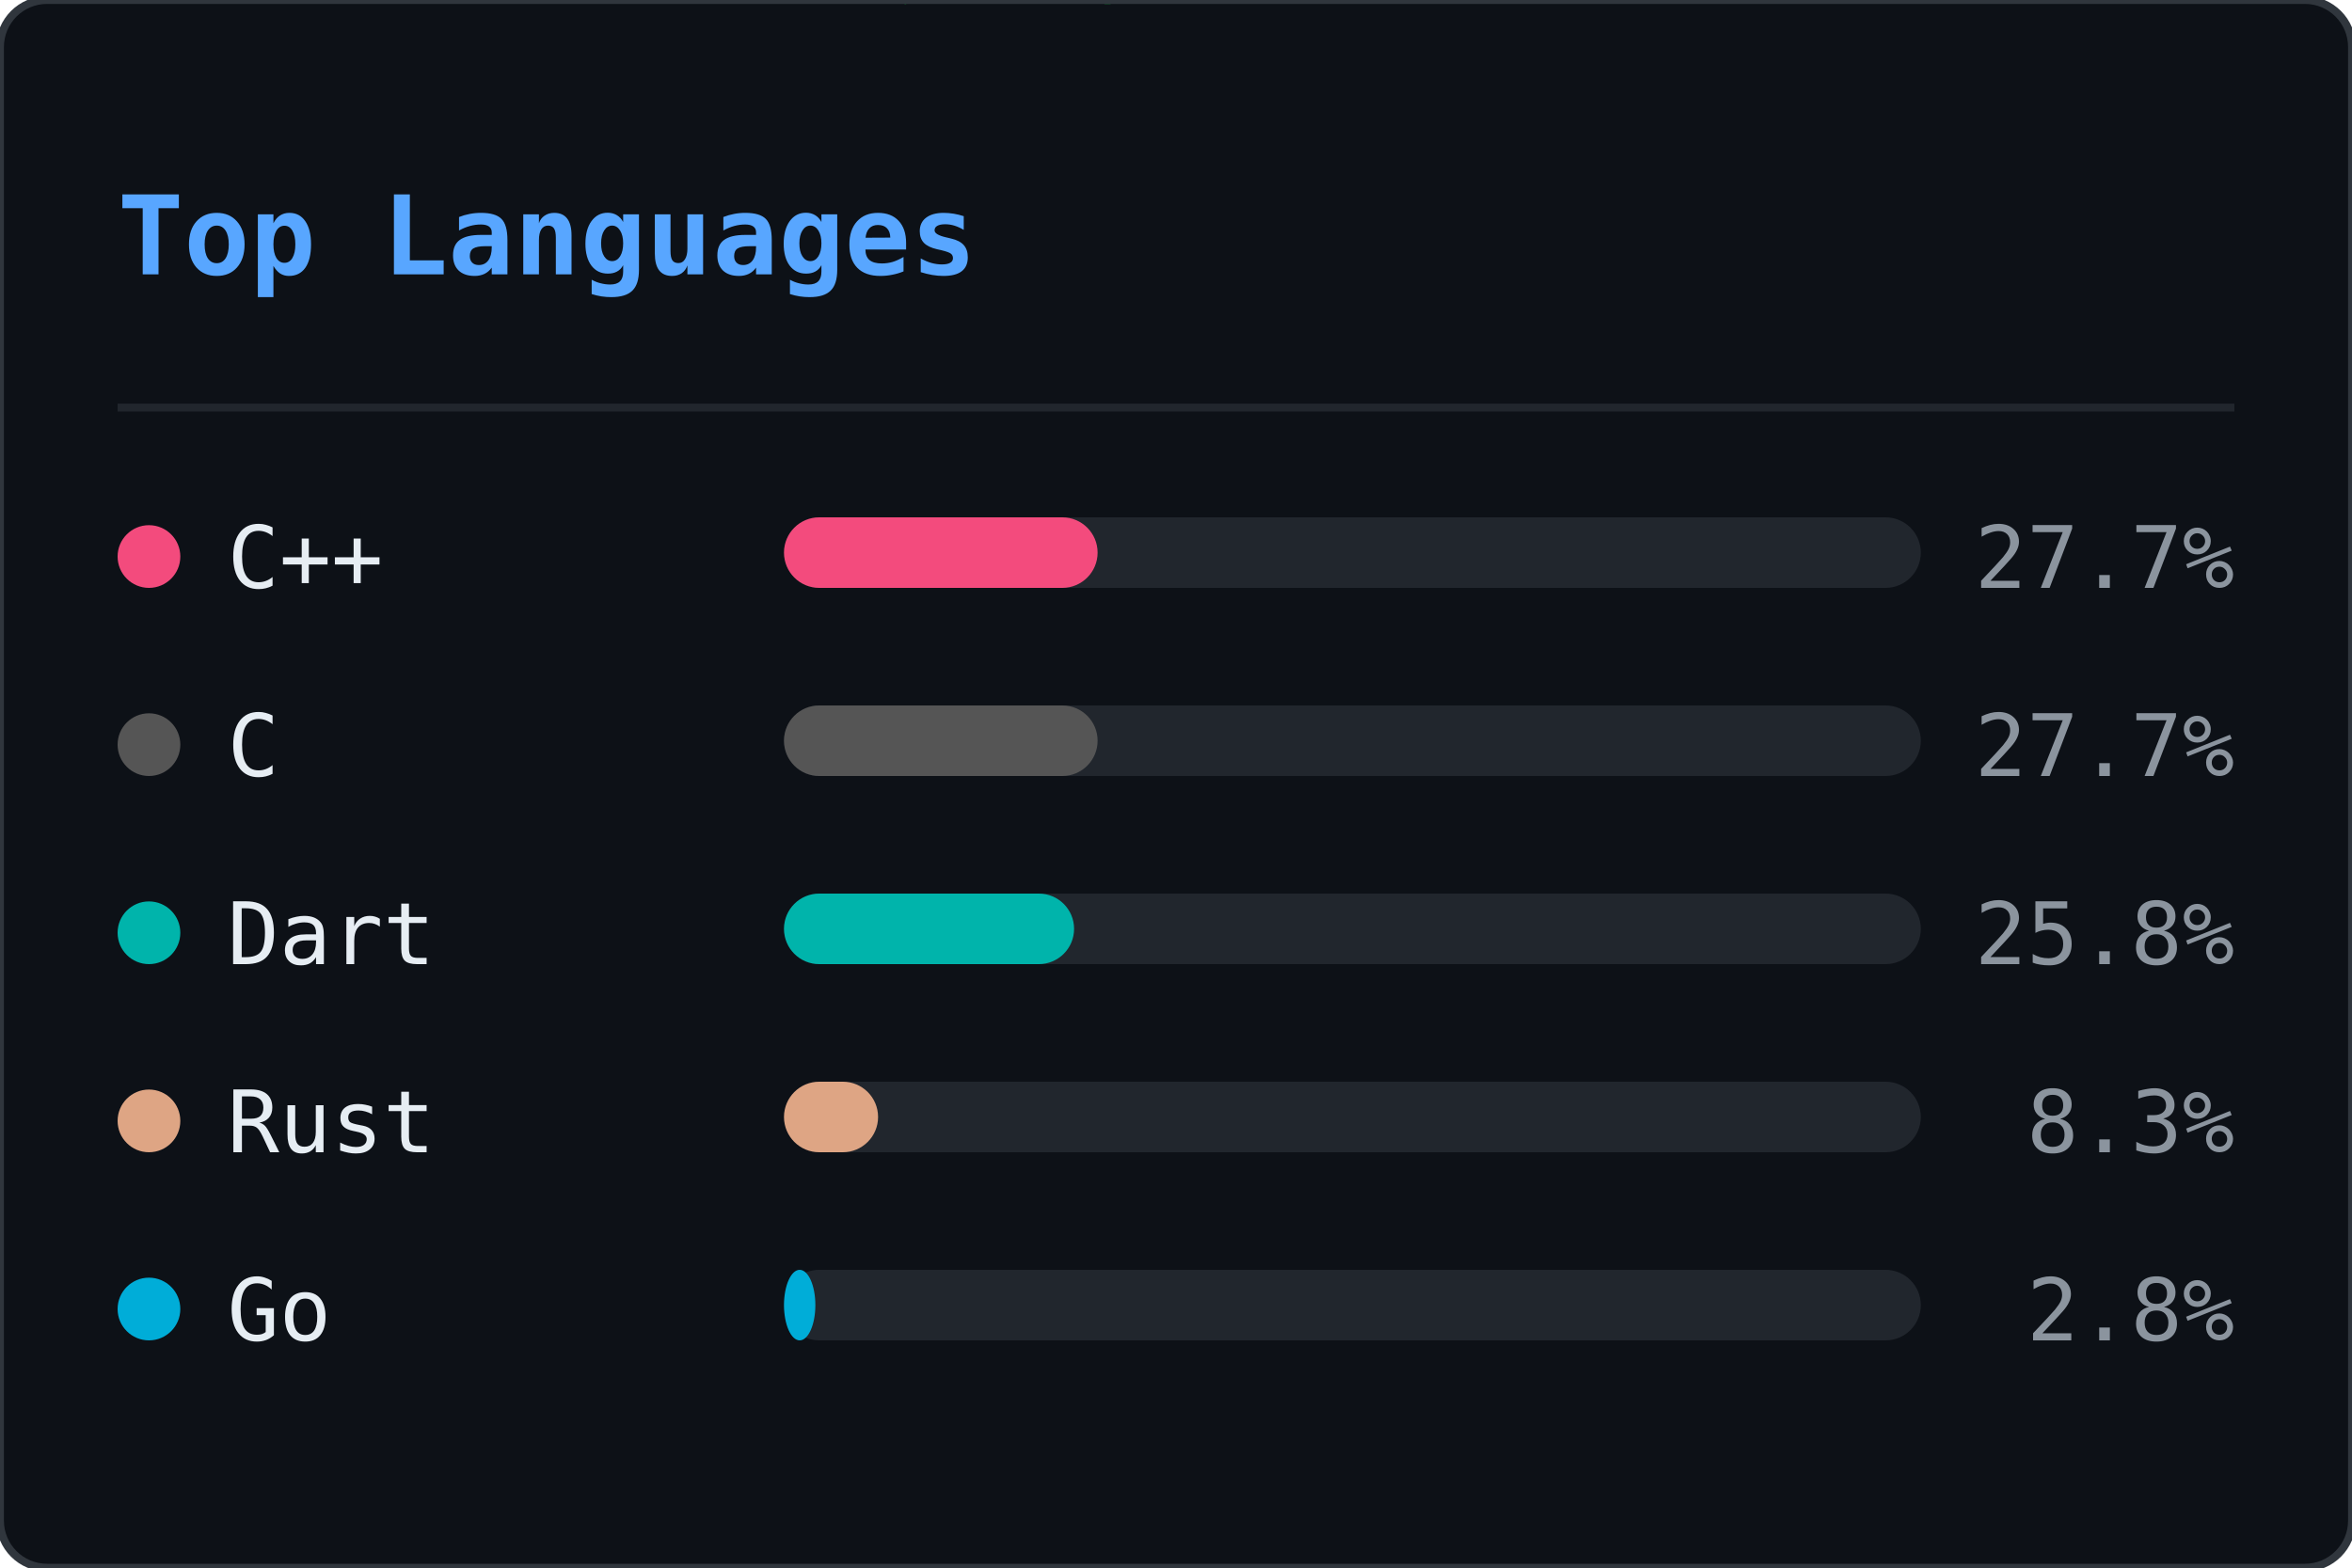
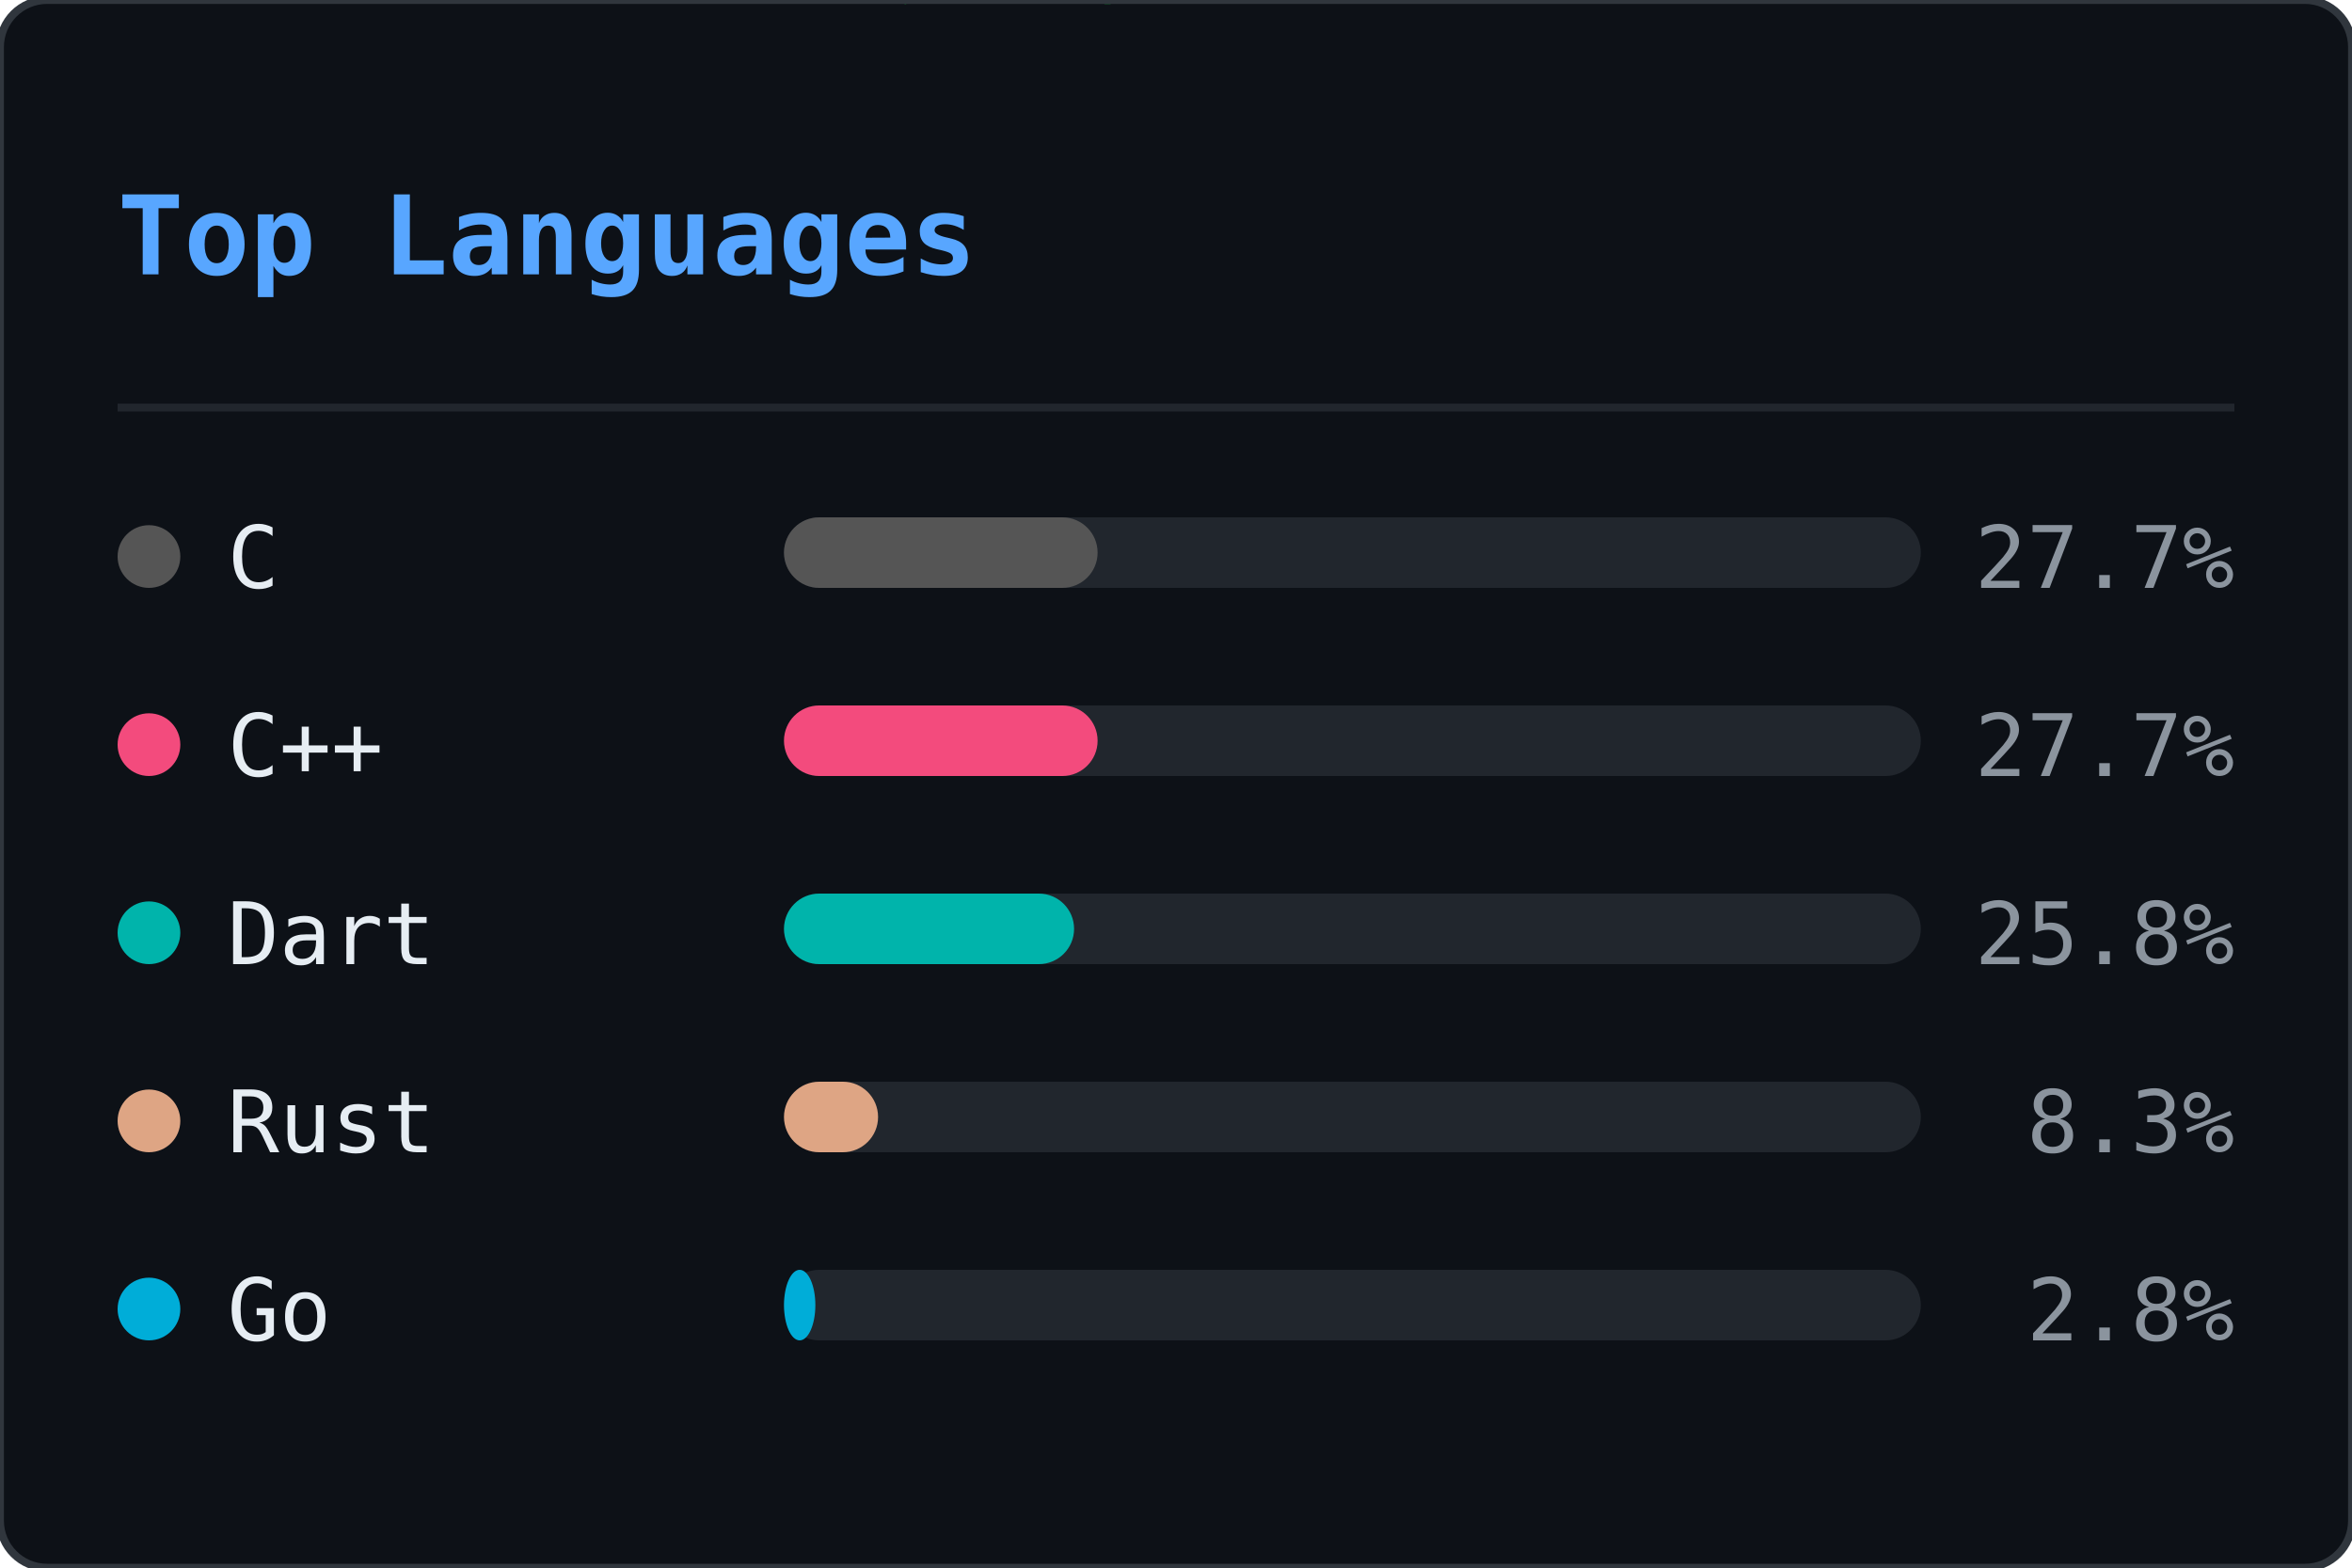
<svg xmlns="http://www.w3.org/2000/svg" width="300" height="200" viewBox="0 0 300 200">
  <defs>
    <clipPath id="ln-clip">
      <rect width="300" height="200" rx="6" />
    </clipPath>
  </defs>
  <rect width="300" height="200" rx="6" fill="#0d1117" />
  <g clip-path="url(#ln-clip)">
    <g opacity="0.22">
      <style>@keyframes ln0{from{transform:translateY(-46px)}to{transform:translateY(214px)}}@keyframes ln1{from{transform:translateY(-46px)}to{transform:translateY(214px)}}@keyframes ln2{from{transform:translateY(-46px)}to{transform:translateY(214px)}}@keyframes ln3{from{transform:translateY(-46px)}to{transform:translateY(214px)}}@keyframes ln4{from{transform:translateY(-46px)}to{transform:translateY(214px)}}@keyframes ln5{from{transform:translateY(-46px)}to{transform:translateY(214px)}}@keyframes ln6{from{transform:translateY(-46px)}to{transform:translateY(214px)}}@keyframes ln7{from{transform:translateY(-46px)}to{transform:translateY(214px)}}@keyframes ln8{from{transform:translateY(-46px)}to{transform:translateY(214px)}}@keyframes ln9{from{transform:translateY(-46px)}to{transform:translateY(214px)}}@keyframes ln10{from{transform:translateY(-46px)}to{transform:translateY(214px)}}@keyframes ln11{from{transform:translateY(-46px)}to{transform:translateY(214px)}}@keyframes ln12{from{transform:translateY(-46px)}to{transform:translateY(214px)}}@keyframes ln13{from{transform:translateY(-46px)}to{transform:translateY(214px)}}@keyframes ln14{from{transform:translateY(-46px)}to{transform:translateY(214px)}}@keyframes ln15{from{transform:translateY(-46px)}to{transform:translateY(214px)}}@keyframes ln16{from{transform:translateY(-46px)}to{transform:translateY(214px)}}@keyframes ln17{from{transform:translateY(-46px)}to{transform:translateY(214px)}}@keyframes ln18{from{transform:translateY(-46px)}to{transform:translateY(214px)}}@keyframes ln19{from{transform:translateY(-46px)}to{transform:translateY(214px)}}@keyframes ln20{from{transform:translateY(-46px)}to{transform:translateY(214px)}}@keyframes ln21{from{transform:translateY(-46px)}to{transform:translateY(214px)}}@keyframes ln22{from{transform:translateY(-46px)}to{transform:translateY(214px)}}</style>
      <g style="animation:ln0 1.92s linear infinite;animation-delay:-0.55s">
        <text x="93" y="0" font-family="monospace" font-size="12" fill="#00ff41">ｿ</text>
        <text x="93" y="-14" font-family="monospace" font-size="12" fill="#00ff41" opacity="0.75">7</text>
        <text x="93" y="-28" font-family="monospace" font-size="12" fill="#00ff41" opacity="0.50">3</text>
        <text x="93" y="-42" font-family="monospace" font-size="12" fill="#00ff41" opacity="0.25">ﾑ</text>
      </g>
      <g style="animation:ln1 2.40s linear infinite;animation-delay:-0.40s">
        <text x="41" y="0" font-family="monospace" font-size="12" fill="#00ff41">ｶ</text>
        <text x="41" y="-14" font-family="monospace" font-size="12" fill="#00ff41" opacity="0.75">ｭ</text>
        <text x="41" y="-28" font-family="monospace" font-size="12" fill="#00ff41" opacity="0.50">ｳ</text>
        <text x="41" y="-42" font-family="monospace" font-size="12" fill="#00ff41" opacity="0.25">ﾎ</text>
      </g>
      <g style="animation:ln2 2.75s linear infinite;animation-delay:-0.79s">
        <text x="205" y="0" font-family="monospace" font-size="12" fill="#00ff41">1</text>
        <text x="205" y="-14" font-family="monospace" font-size="12" fill="#00ff41" opacity="0.75">ﾀ</text>
        <text x="205" y="-28" font-family="monospace" font-size="12" fill="#00ff41" opacity="0.50">ﾓ</text>
        <text x="205" y="-42" font-family="monospace" font-size="12" fill="#00ff41" opacity="0.25">6</text>
      </g>
      <g style="animation:ln3 1.66s linear infinite;animation-delay:-0.60s">
        <text x="137" y="0" font-family="monospace" font-size="12" fill="#00ff41">ｮ</text>
        <text x="137" y="-14" font-family="monospace" font-size="12" fill="#00ff41" opacity="0.75">ｽ</text>
        <text x="137" y="-28" font-family="monospace" font-size="12" fill="#00ff41" opacity="0.50">ｾ</text>
        <text x="137" y="-42" font-family="monospace" font-size="12" fill="#00ff41" opacity="0.25">ｫ</text>
      </g>
      <g style="animation:ln4 2.63s linear infinite;animation-delay:-1.74s">
        <text x="37" y="0" font-family="monospace" font-size="12" fill="#00ff41">ｿ</text>
        <text x="37" y="-14" font-family="monospace" font-size="12" fill="#00ff41" opacity="0.75">ﾍ</text>
        <text x="37" y="-28" font-family="monospace" font-size="12" fill="#00ff41" opacity="0.50">ｨ</text>
        <text x="37" y="-42" font-family="monospace" font-size="12" fill="#00ff41" opacity="0.25">5</text>
      </g>
      <g style="animation:ln5 3.08s linear infinite;animation-delay:-2.49s">
        <text x="81" y="0" font-family="monospace" font-size="12" fill="#00ff41">2</text>
        <text x="81" y="-14" font-family="monospace" font-size="12" fill="#00ff41" opacity="0.75">ｻ</text>
        <text x="81" y="-28" font-family="monospace" font-size="12" fill="#00ff41" opacity="0.50">8</text>
        <text x="81" y="-42" font-family="monospace" font-size="12" fill="#00ff41" opacity="0.25">ﾑ</text>
      </g>
      <g style="animation:ln6 1.75s linear infinite;animation-delay:-1.65s">
        <text x="149" y="0" font-family="monospace" font-size="12" fill="#00ff41">ﾔ</text>
        <text x="149" y="-14" font-family="monospace" font-size="12" fill="#00ff41" opacity="0.75">6</text>
        <text x="149" y="-28" font-family="monospace" font-size="12" fill="#00ff41" opacity="0.50">ﾓ</text>
        <text x="149" y="-42" font-family="monospace" font-size="12" fill="#00ff41" opacity="0.25">ﾑ</text>
      </g>
      <g style="animation:ln7 2.87s linear infinite;animation-delay:-0.22s">
        <text x="133" y="0" font-family="monospace" font-size="12" fill="#00ff41">ｺ</text>
        <text x="133" y="-14" font-family="monospace" font-size="12" fill="#00ff41" opacity="0.75">ｬ</text>
        <text x="133" y="-28" font-family="monospace" font-size="12" fill="#00ff41" opacity="0.50">ﾋ</text>
        <text x="133" y="-42" font-family="monospace" font-size="12" fill="#00ff41" opacity="0.25">6</text>
      </g>
      <g style="animation:ln8 2.04s linear infinite;animation-delay:-0.62s">
        <text x="113" y="0" font-family="monospace" font-size="12" fill="#00ff41">ｩ</text>
        <text x="113" y="-14" font-family="monospace" font-size="12" fill="#00ff41" opacity="0.75">ﾘ</text>
        <text x="113" y="-28" font-family="monospace" font-size="12" fill="#00ff41" opacity="0.50">ﾂ</text>
        <text x="113" y="-42" font-family="monospace" font-size="12" fill="#00ff41" opacity="0.25">0</text>
      </g>
      <g style="animation:ln9 2.67s linear infinite;animation-delay:-1.60s">
        <text x="17" y="0" font-family="monospace" font-size="12" fill="#00ff41">ﾎ</text>
        <text x="17" y="-14" font-family="monospace" font-size="12" fill="#00ff41" opacity="0.75">5</text>
        <text x="17" y="-28" font-family="monospace" font-size="12" fill="#00ff41" opacity="0.50">ｵ</text>
        <text x="17" y="-42" font-family="monospace" font-size="12" fill="#00ff41" opacity="0.25">5</text>
      </g>
      <g style="animation:ln10 1.99s linear infinite;animation-delay:-0.10s">
        <text x="225" y="0" font-family="monospace" font-size="12" fill="#00ff41">ﾊ</text>
        <text x="225" y="-14" font-family="monospace" font-size="12" fill="#00ff41" opacity="0.75">ﾗ</text>
        <text x="225" y="-28" font-family="monospace" font-size="12" fill="#00ff41" opacity="0.50">ｧ</text>
        <text x="225" y="-42" font-family="monospace" font-size="12" fill="#00ff41" opacity="0.25">ｺ</text>
      </g>
      <g style="animation:ln11 1.72s linear infinite;animation-delay:-0.65s">
        <text x="105" y="0" font-family="monospace" font-size="12" fill="#00ff41">ﾁ</text>
        <text x="105" y="-14" font-family="monospace" font-size="12" fill="#00ff41" opacity="0.75">ｹ</text>
        <text x="105" y="-28" font-family="monospace" font-size="12" fill="#00ff41" opacity="0.50">ﾒ</text>
        <text x="105" y="-42" font-family="monospace" font-size="12" fill="#00ff41" opacity="0.25">ﾎ</text>
      </g>
      <g style="animation:ln12 1.89s linear infinite;animation-delay:-1.40s">
        <text x="157" y="0" font-family="monospace" font-size="12" fill="#00ff41">ﾝ</text>
        <text x="157" y="-14" font-family="monospace" font-size="12" fill="#00ff41" opacity="0.75">ﾊ</text>
        <text x="157" y="-28" font-family="monospace" font-size="12" fill="#00ff41" opacity="0.50">ﾀ</text>
        <text x="157" y="-42" font-family="monospace" font-size="12" fill="#00ff41" opacity="0.25">ｲ</text>
      </g>
      <g style="animation:ln13 1.87s linear infinite;animation-delay:-0.50s">
        <text x="65" y="0" font-family="monospace" font-size="12" fill="#00ff41">ｪ</text>
        <text x="65" y="-14" font-family="monospace" font-size="12" fill="#00ff41" opacity="0.75">ｮ</text>
        <text x="65" y="-28" font-family="monospace" font-size="12" fill="#00ff41" opacity="0.50">ﾏ</text>
        <text x="65" y="-42" font-family="monospace" font-size="12" fill="#00ff41" opacity="0.25">1</text>
      </g>
      <g style="animation:ln14 3.09s linear infinite;animation-delay:-1.87s">
        <text x="17" y="0" font-family="monospace" font-size="12" fill="#00ff41">ﾜ</text>
        <text x="17" y="-14" font-family="monospace" font-size="12" fill="#00ff41" opacity="0.75">ﾐ</text>
        <text x="17" y="-28" font-family="monospace" font-size="12" fill="#00ff41" opacity="0.50">ｸ</text>
        <text x="17" y="-42" font-family="monospace" font-size="12" fill="#00ff41" opacity="0.25">ｪ</text>
      </g>
      <g style="animation:ln15 1.72s linear infinite;animation-delay:-0.81s">
        <text x="133" y="0" font-family="monospace" font-size="12" fill="#00ff41">5</text>
        <text x="133" y="-14" font-family="monospace" font-size="12" fill="#00ff41" opacity="0.75">ｹ</text>
        <text x="133" y="-28" font-family="monospace" font-size="12" fill="#00ff41" opacity="0.50">0</text>
        <text x="133" y="-42" font-family="monospace" font-size="12" fill="#00ff41" opacity="0.25">ﾅ</text>
      </g>
      <g style="animation:ln16 2.04s linear infinite;animation-delay:-0.70s">
        <text x="41" y="0" font-family="monospace" font-size="12" fill="#00ff41">ｫ</text>
        <text x="41" y="-14" font-family="monospace" font-size="12" fill="#00ff41" opacity="0.75">ﾑ</text>
        <text x="41" y="-28" font-family="monospace" font-size="12" fill="#00ff41" opacity="0.50">8</text>
        <text x="41" y="-42" font-family="monospace" font-size="12" fill="#00ff41" opacity="0.25">ﾆ</text>
      </g>
      <g style="animation:ln17 2.90s linear infinite;animation-delay:-0.60s">
        <text x="89" y="0" font-family="monospace" font-size="12" fill="#00ff41">ｼ</text>
        <text x="89" y="-14" font-family="monospace" font-size="12" fill="#00ff41" opacity="0.75">ﾒ</text>
        <text x="89" y="-28" font-family="monospace" font-size="12" fill="#00ff41" opacity="0.50">ﾏ</text>
        <text x="89" y="-42" font-family="monospace" font-size="12" fill="#00ff41" opacity="0.25">9</text>
      </g>
      <g style="animation:ln18 1.79s linear infinite;animation-delay:-0.72s">
        <text x="261" y="0" font-family="monospace" font-size="12" fill="#00ff41">ﾗ</text>
        <text x="261" y="-14" font-family="monospace" font-size="12" fill="#00ff41" opacity="0.75">ﾝ</text>
        <text x="261" y="-28" font-family="monospace" font-size="12" fill="#00ff41" opacity="0.50">ﾚ</text>
        <text x="261" y="-42" font-family="monospace" font-size="12" fill="#00ff41" opacity="0.25">9</text>
      </g>
      <g style="animation:ln19 2.43s linear infinite;animation-delay:-2.21s">
        <text x="265" y="0" font-family="monospace" font-size="12" fill="#00ff41">8</text>
        <text x="265" y="-14" font-family="monospace" font-size="12" fill="#00ff41" opacity="0.75">ｽ</text>
        <text x="265" y="-28" font-family="monospace" font-size="12" fill="#00ff41" opacity="0.50">6</text>
        <text x="265" y="-42" font-family="monospace" font-size="12" fill="#00ff41" opacity="0.25">ﾗ</text>
      </g>
      <g style="animation:ln20 1.60s linear infinite;animation-delay:-0.29s">
        <text x="109" y="0" font-family="monospace" font-size="12" fill="#00ff41">ﾌ</text>
        <text x="109" y="-14" font-family="monospace" font-size="12" fill="#00ff41" opacity="0.75">ｧ</text>
        <text x="109" y="-28" font-family="monospace" font-size="12" fill="#00ff41" opacity="0.50">ﾅ</text>
        <text x="109" y="-42" font-family="monospace" font-size="12" fill="#00ff41" opacity="0.25">ﾒ</text>
      </g>
      <g style="animation:ln21 1.83s linear infinite;animation-delay:-1.82s">
        <text x="281" y="0" font-family="monospace" font-size="12" fill="#00ff41">ﾁ</text>
        <text x="281" y="-14" font-family="monospace" font-size="12" fill="#00ff41" opacity="0.75">ﾔ</text>
        <text x="281" y="-28" font-family="monospace" font-size="12" fill="#00ff41" opacity="0.50">4</text>
        <text x="281" y="-42" font-family="monospace" font-size="12" fill="#00ff41" opacity="0.25">ｲ</text>
      </g>
      <g style="animation:ln22 2.18s linear infinite;animation-delay:-0.55s">
        <text x="193" y="0" font-family="monospace" font-size="12" fill="#00ff41">8</text>
        <text x="193" y="-14" font-family="monospace" font-size="12" fill="#00ff41" opacity="0.75">ｽ</text>
        <text x="193" y="-28" font-family="monospace" font-size="12" fill="#00ff41" opacity="0.50">ﾓ</text>
        <text x="193" y="-42" font-family="monospace" font-size="12" fill="#00ff41" opacity="0.25">0</text>
      </g>
    </g>
  </g>
  <rect width="300" height="200" rx="6" fill="none" stroke="#30363d" stroke-width="1" />
  <text x="15" y="35" font-family="monospace" font-size="14" font-weight="600" fill="#58a6ff">Top Languages</text>
  <line x1="15" y1="52" x2="285" y2="52" stroke="#21262d" stroke-width="1" />
-   <circle cx="19" cy="71" r="4" fill="#f34b7d" />
-   <text x="29" y="75" font-family="monospace" font-size="11" fill="#e6edf3">C++</text>
+   <circle cx="19" cy="71" r="4" fill="#555555" />
+   <text x="29" y="75" font-family="monospace" font-size="11" fill="#e6edf3">C</text>
  <rect x="100" y="66" width="145" height="9" rx="4.5" fill="#21262d" />
-   <rect x="100" y="66" width="40" height="9" rx="4.5" fill="#f34b7d" />
+   <rect x="100" y="66" width="40" height="9" rx="4.5" fill="#555555" />
  <text x="285" y="75" text-anchor="end" font-family="monospace" font-size="11" fill="#8b949e">27.7%</text>
-   <circle cx="19" cy="95" r="4" fill="#555555" />
-   <text x="29" y="99" font-family="monospace" font-size="11" fill="#e6edf3">C</text>
+   <circle cx="19" cy="95" r="4" fill="#f34b7d" />
+   <text x="29" y="99" font-family="monospace" font-size="11" fill="#e6edf3">C++</text>
  <rect x="100" y="90" width="145" height="9" rx="4.5" fill="#21262d" />
-   <rect x="100" y="90" width="40" height="9" rx="4.5" fill="#555555" />
+   <rect x="100" y="90" width="40" height="9" rx="4.5" fill="#f34b7d" />
  <text x="285" y="99" text-anchor="end" font-family="monospace" font-size="11" fill="#8b949e">27.7%</text>
  <circle cx="19" cy="119" r="4" fill="#00B4AB" />
  <text x="29" y="123" font-family="monospace" font-size="11" fill="#e6edf3">Dart</text>
  <rect x="100" y="114" width="145" height="9" rx="4.5" fill="#21262d" />
  <rect x="100" y="114" width="37" height="9" rx="4.5" fill="#00B4AB" />
  <text x="285" y="123" text-anchor="end" font-family="monospace" font-size="11" fill="#8b949e">25.8%</text>
  <circle cx="19" cy="143" r="4" fill="#dea584" />
  <text x="29" y="147" font-family="monospace" font-size="11" fill="#e6edf3">Rust</text>
  <rect x="100" y="138" width="145" height="9" rx="4.5" fill="#21262d" />
  <rect x="100" y="138" width="12" height="9" rx="4.5" fill="#dea584" />
  <text x="285" y="147" text-anchor="end" font-family="monospace" font-size="11" fill="#8b949e">8.3%</text>
  <circle cx="19" cy="167" r="4" fill="#00ADD8" />
  <text x="29" y="171" font-family="monospace" font-size="11" fill="#e6edf3">Go</text>
  <rect x="100" y="162" width="145" height="9" rx="4.5" fill="#21262d" />
  <rect x="100" y="162" width="4" height="9" rx="4.5" fill="#00ADD8" />
  <text x="285" y="171" text-anchor="end" font-family="monospace" font-size="11" fill="#8b949e">2.8%</text>
</svg>
